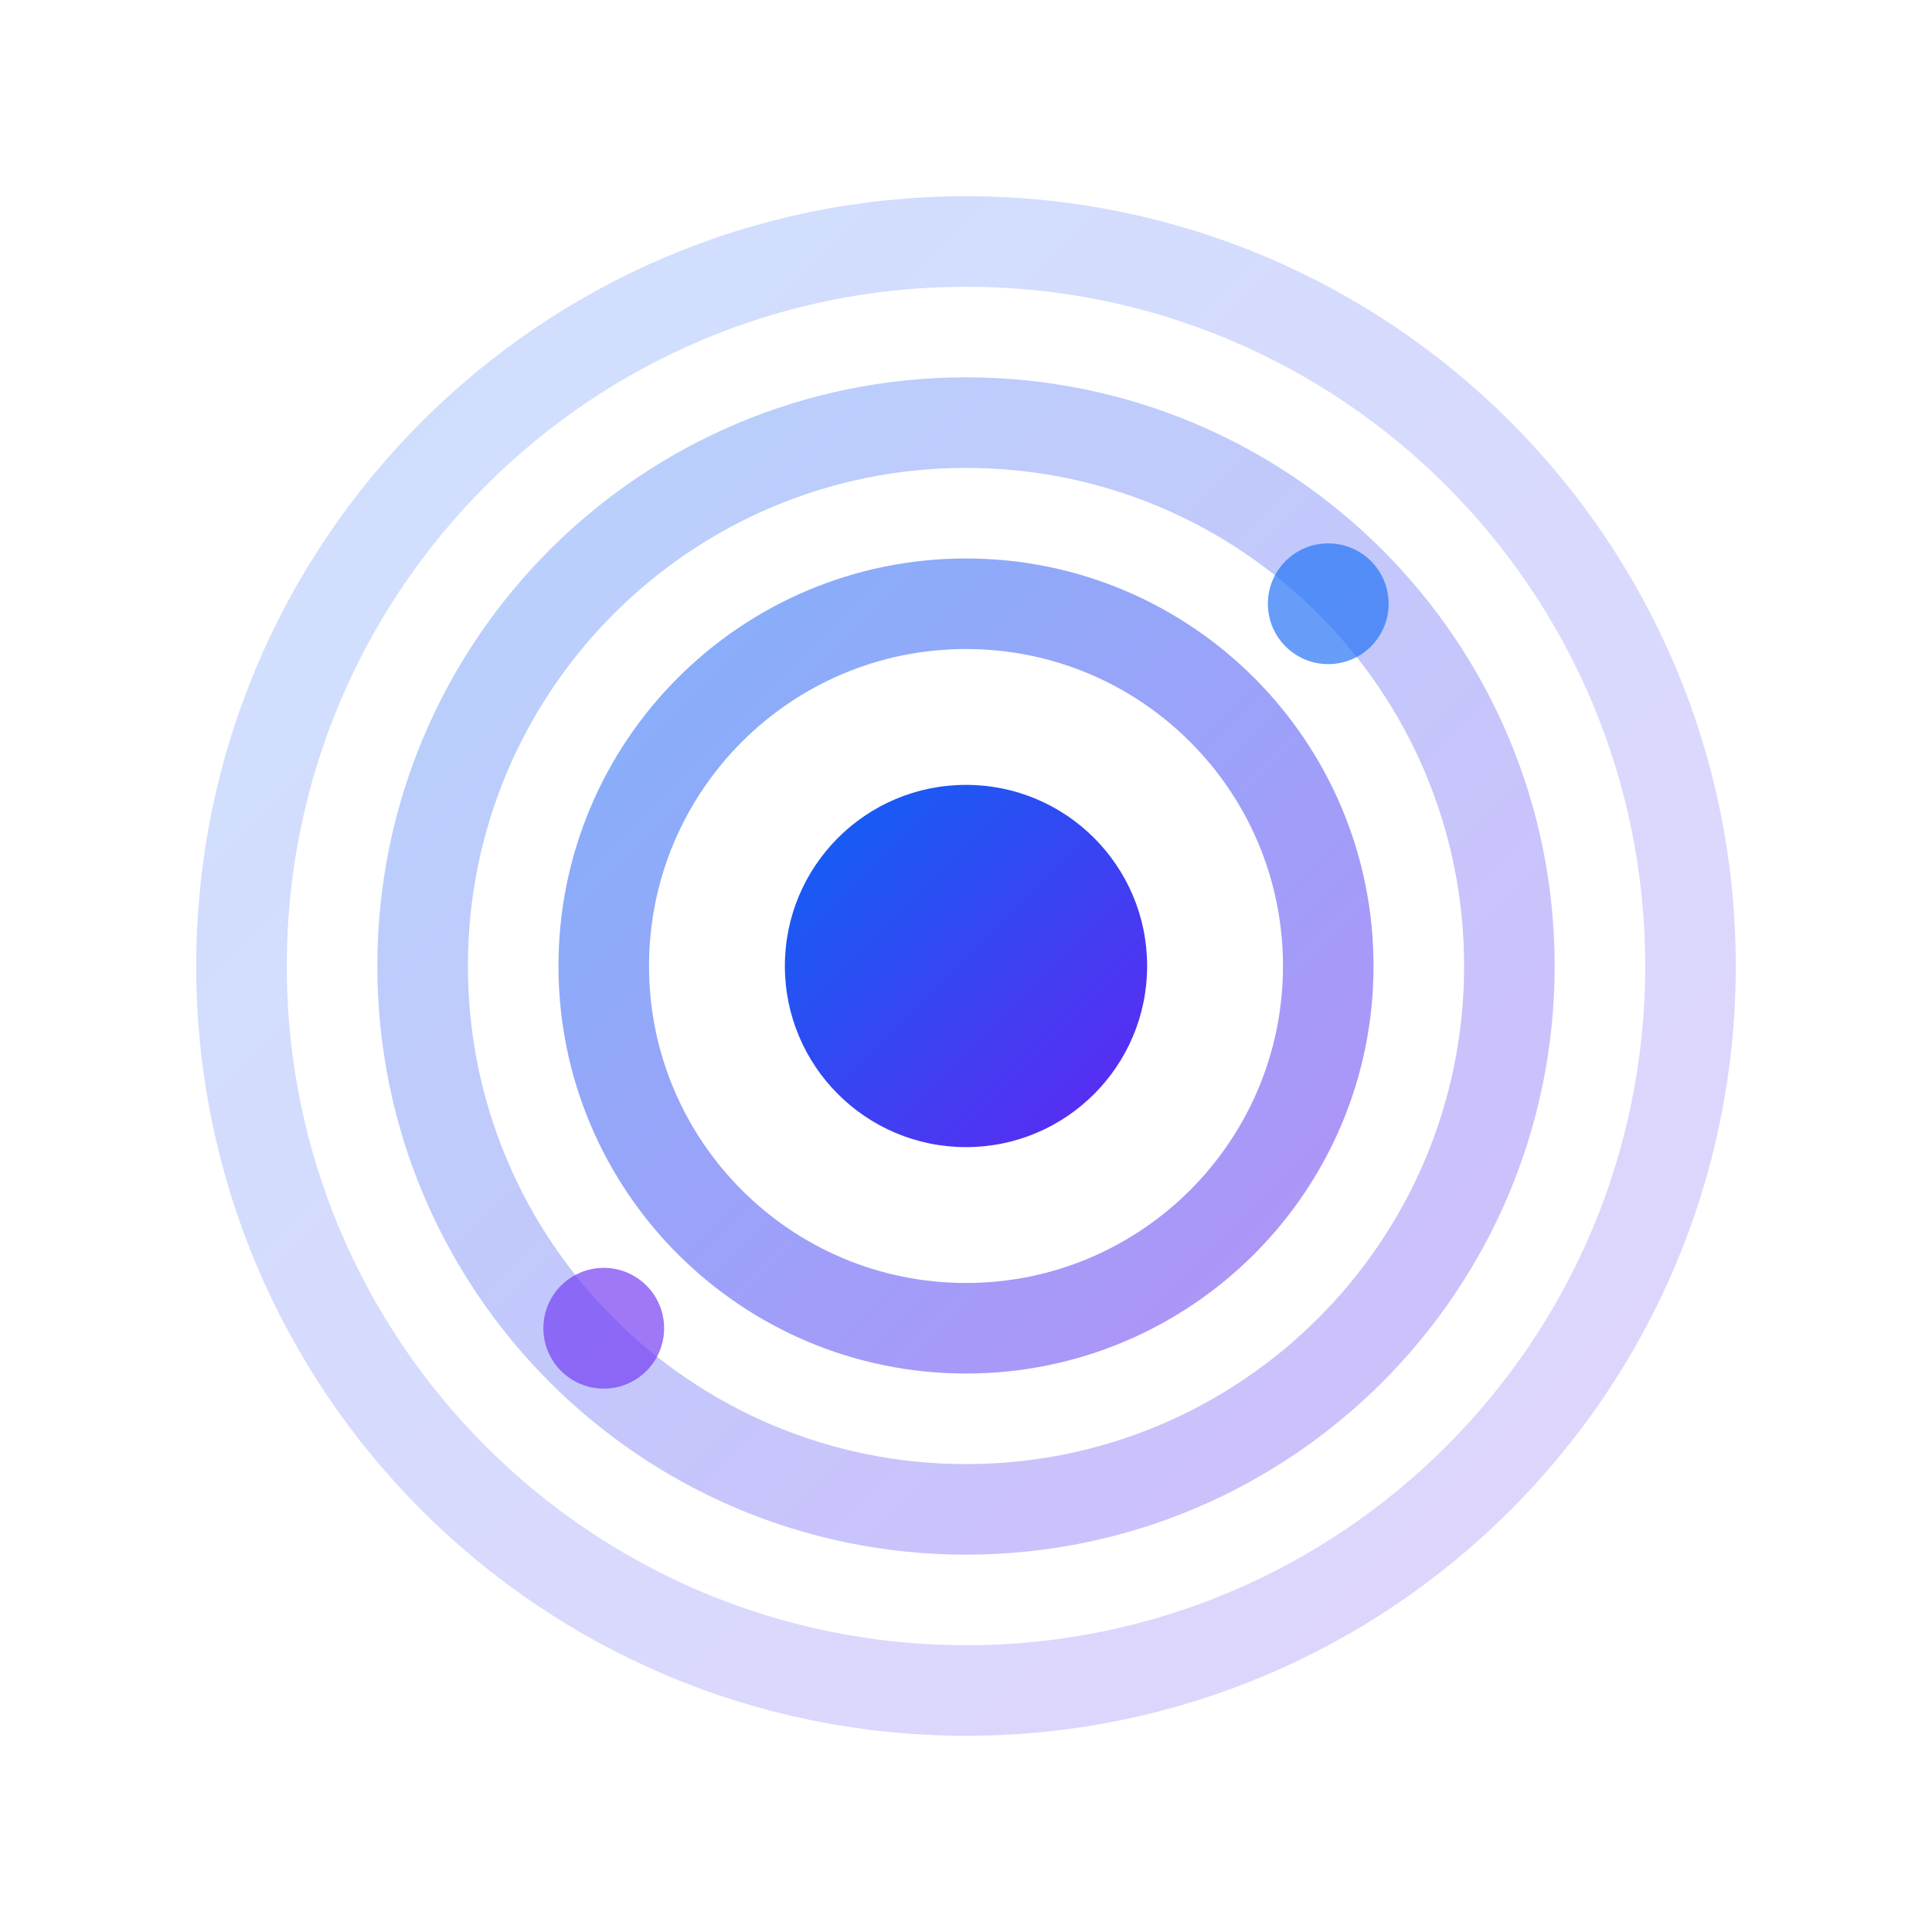
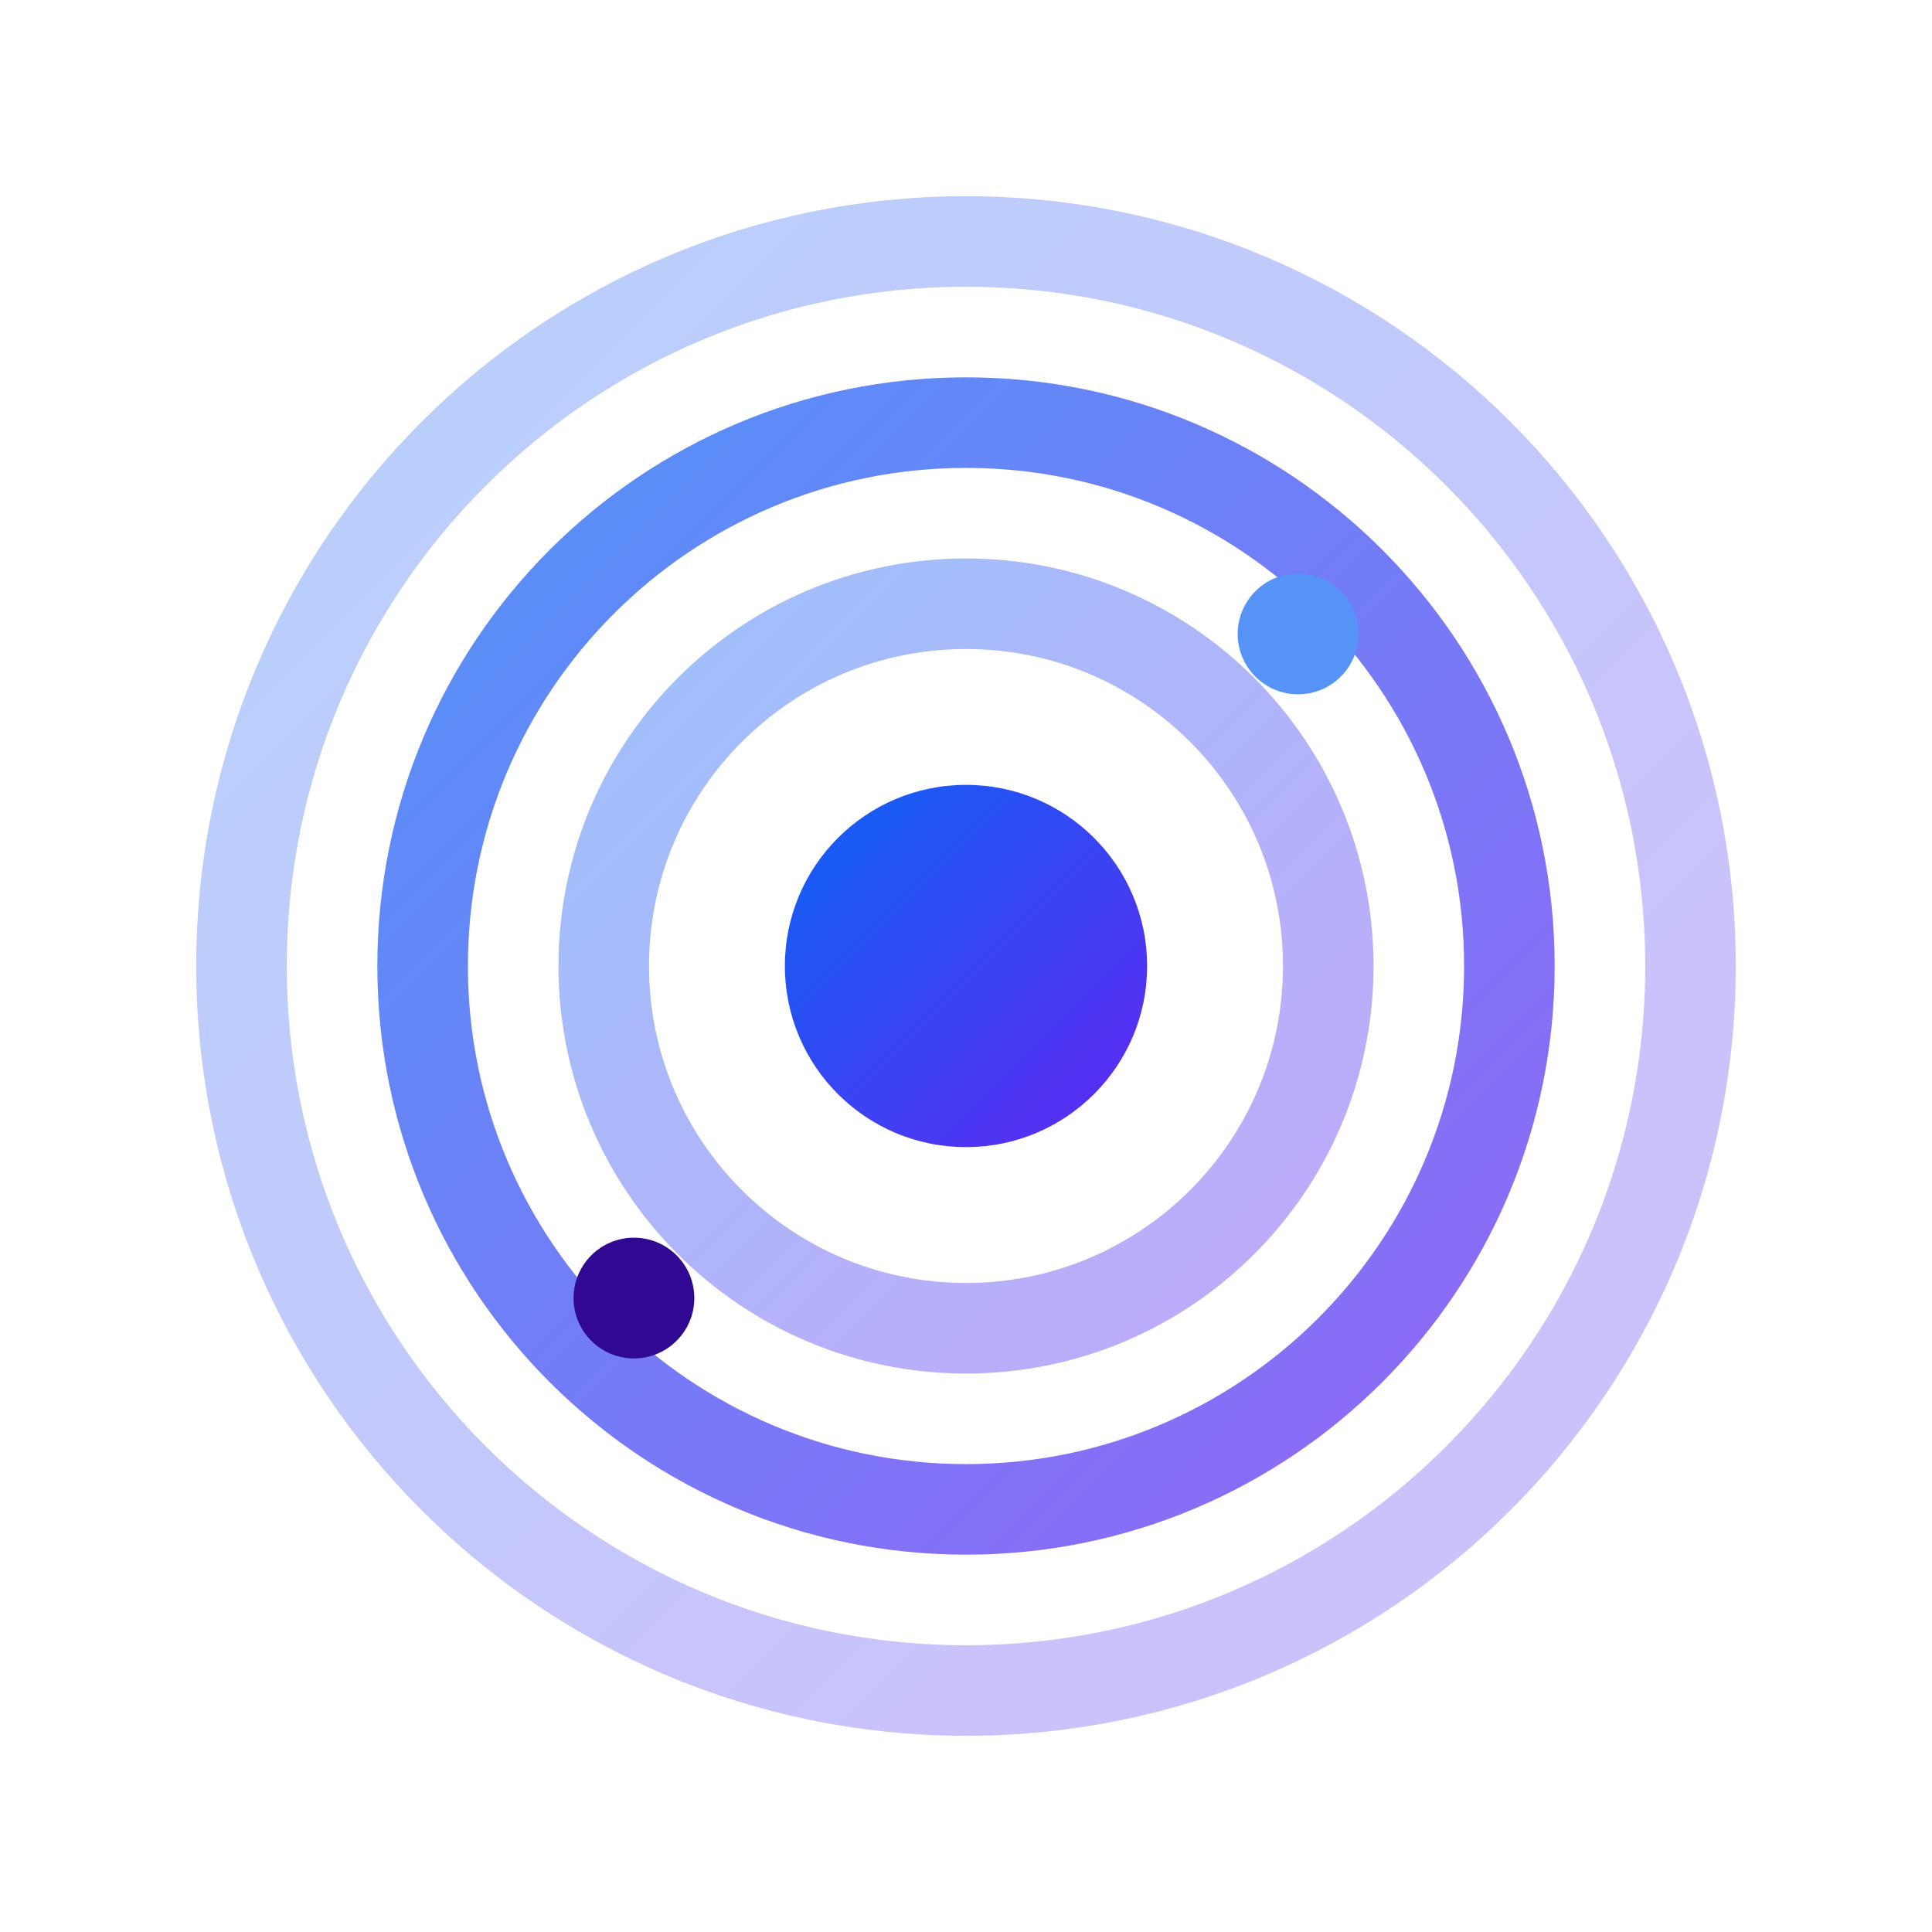
<svg xmlns="http://www.w3.org/2000/svg" width="32" height="32" viewBox="0 0 32 32" fill="none">
  <defs>
    <linearGradient id="pulseGrad" x1="0%" y1="0%" x2="100%" y2="100%">
      <stop offset="0%" style="stop-color:hsl(217, 91%, 50%);stop-opacity:1" />
      <stop offset="100%" style="stop-color:hsl(258, 89%, 55%);stop-opacity:1" />
    </linearGradient>
  </defs>
-   <circle cx="16" cy="16" r="12" stroke="url(#pulseGrad)" stroke-width="1.5" fill="none" opacity="0.2" />
-   <circle cx="16" cy="16" r="9" stroke="url(#pulseGrad)" stroke-width="1.5" fill="none" opacity="0.3" />
-   <circle cx="16" cy="16" r="6" stroke="url(#pulseGrad)" stroke-width="1.5" fill="none" opacity="0.5" />
+   <circle cx="16" cy="16" r="6" stroke="url(#pulseGrad)" stroke-width="1.5" fill="none" opacity="0.4" />
+   <circle cx="16" cy="16" r="9" stroke="url(#pulseGrad)" stroke-width="1.5" fill="none" opacity="0.7" />
+   <circle cx="16" cy="16" r="12" stroke="url(#pulseGrad)" stroke-width="1.5" fill="none" opacity="0.3" />
  <circle cx="16" cy="16" r="3" fill="url(#pulseGrad)" />
-   <circle cx="22" cy="10" r="1" fill="hsl(217, 91%, 55%)" opacity="0.7" />
-   <circle cx="10" cy="22" r="1" fill="hsl(258, 89%, 60%)" opacity="0.7" />
+   <circle cx="21.5" cy="10.5" r="1" fill="hsl(217, 91%, 65%)" opacity="1" />
+   <circle cx="10.5" cy="21.5" r="1" fill="hsl(258, 89%, 30%)" opacity="1" />
</svg>
